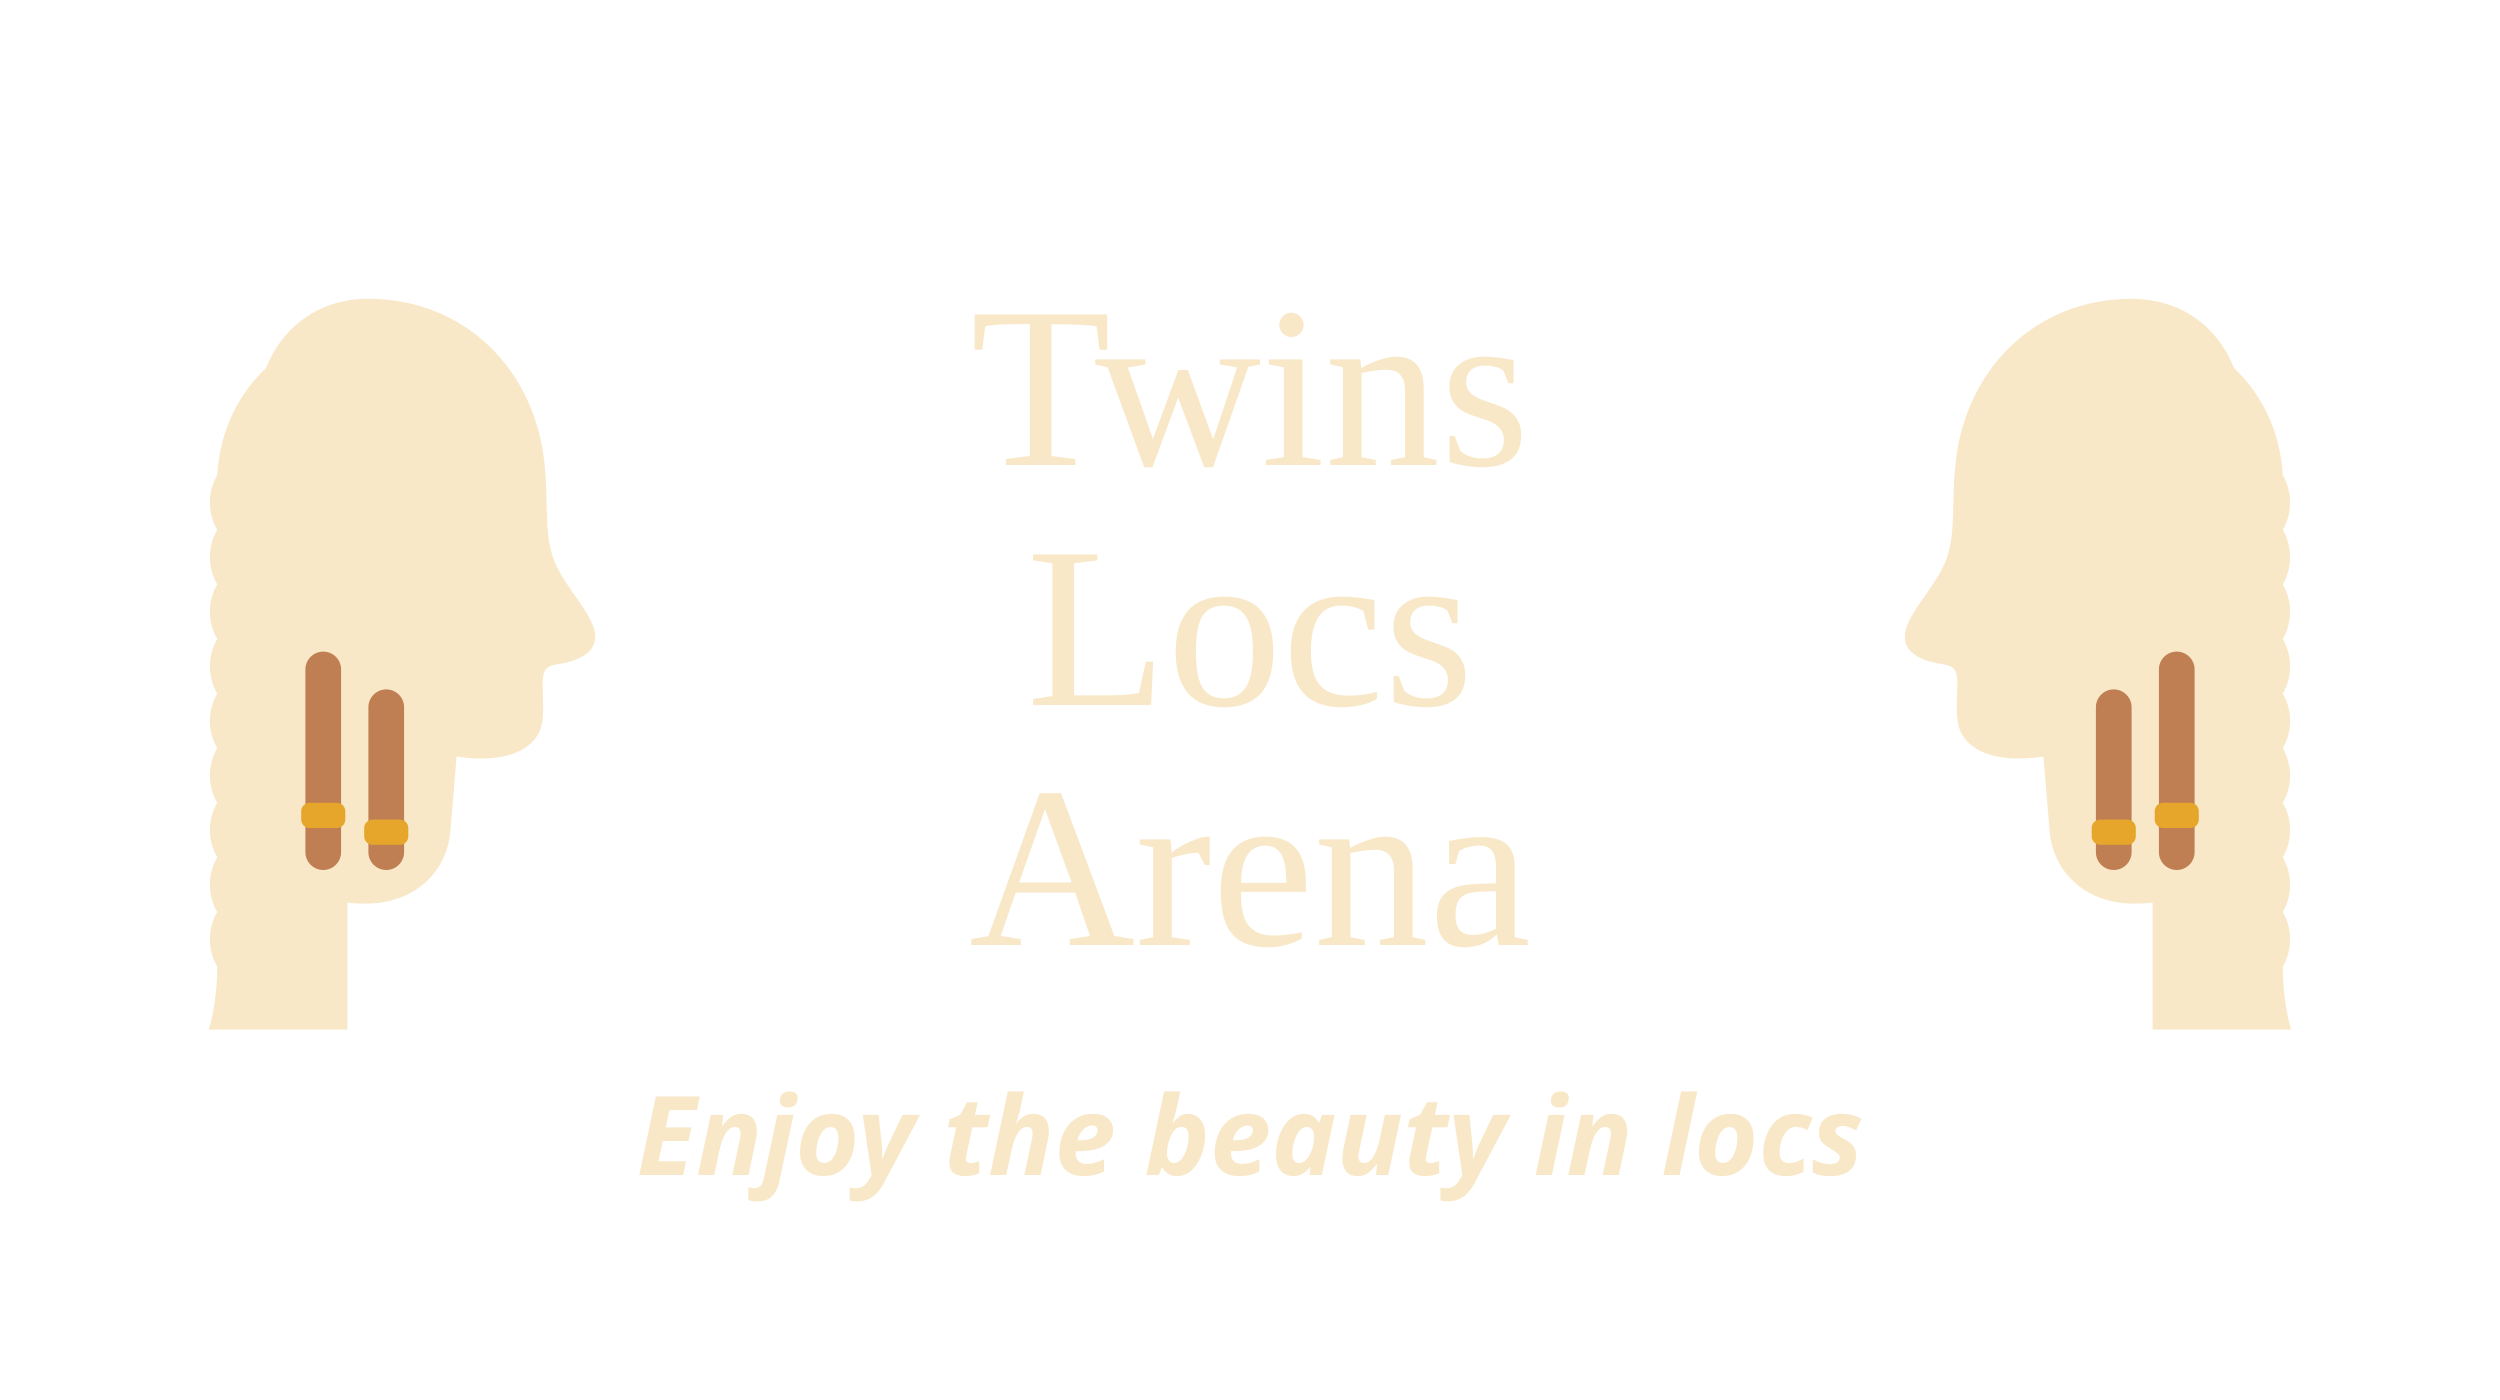
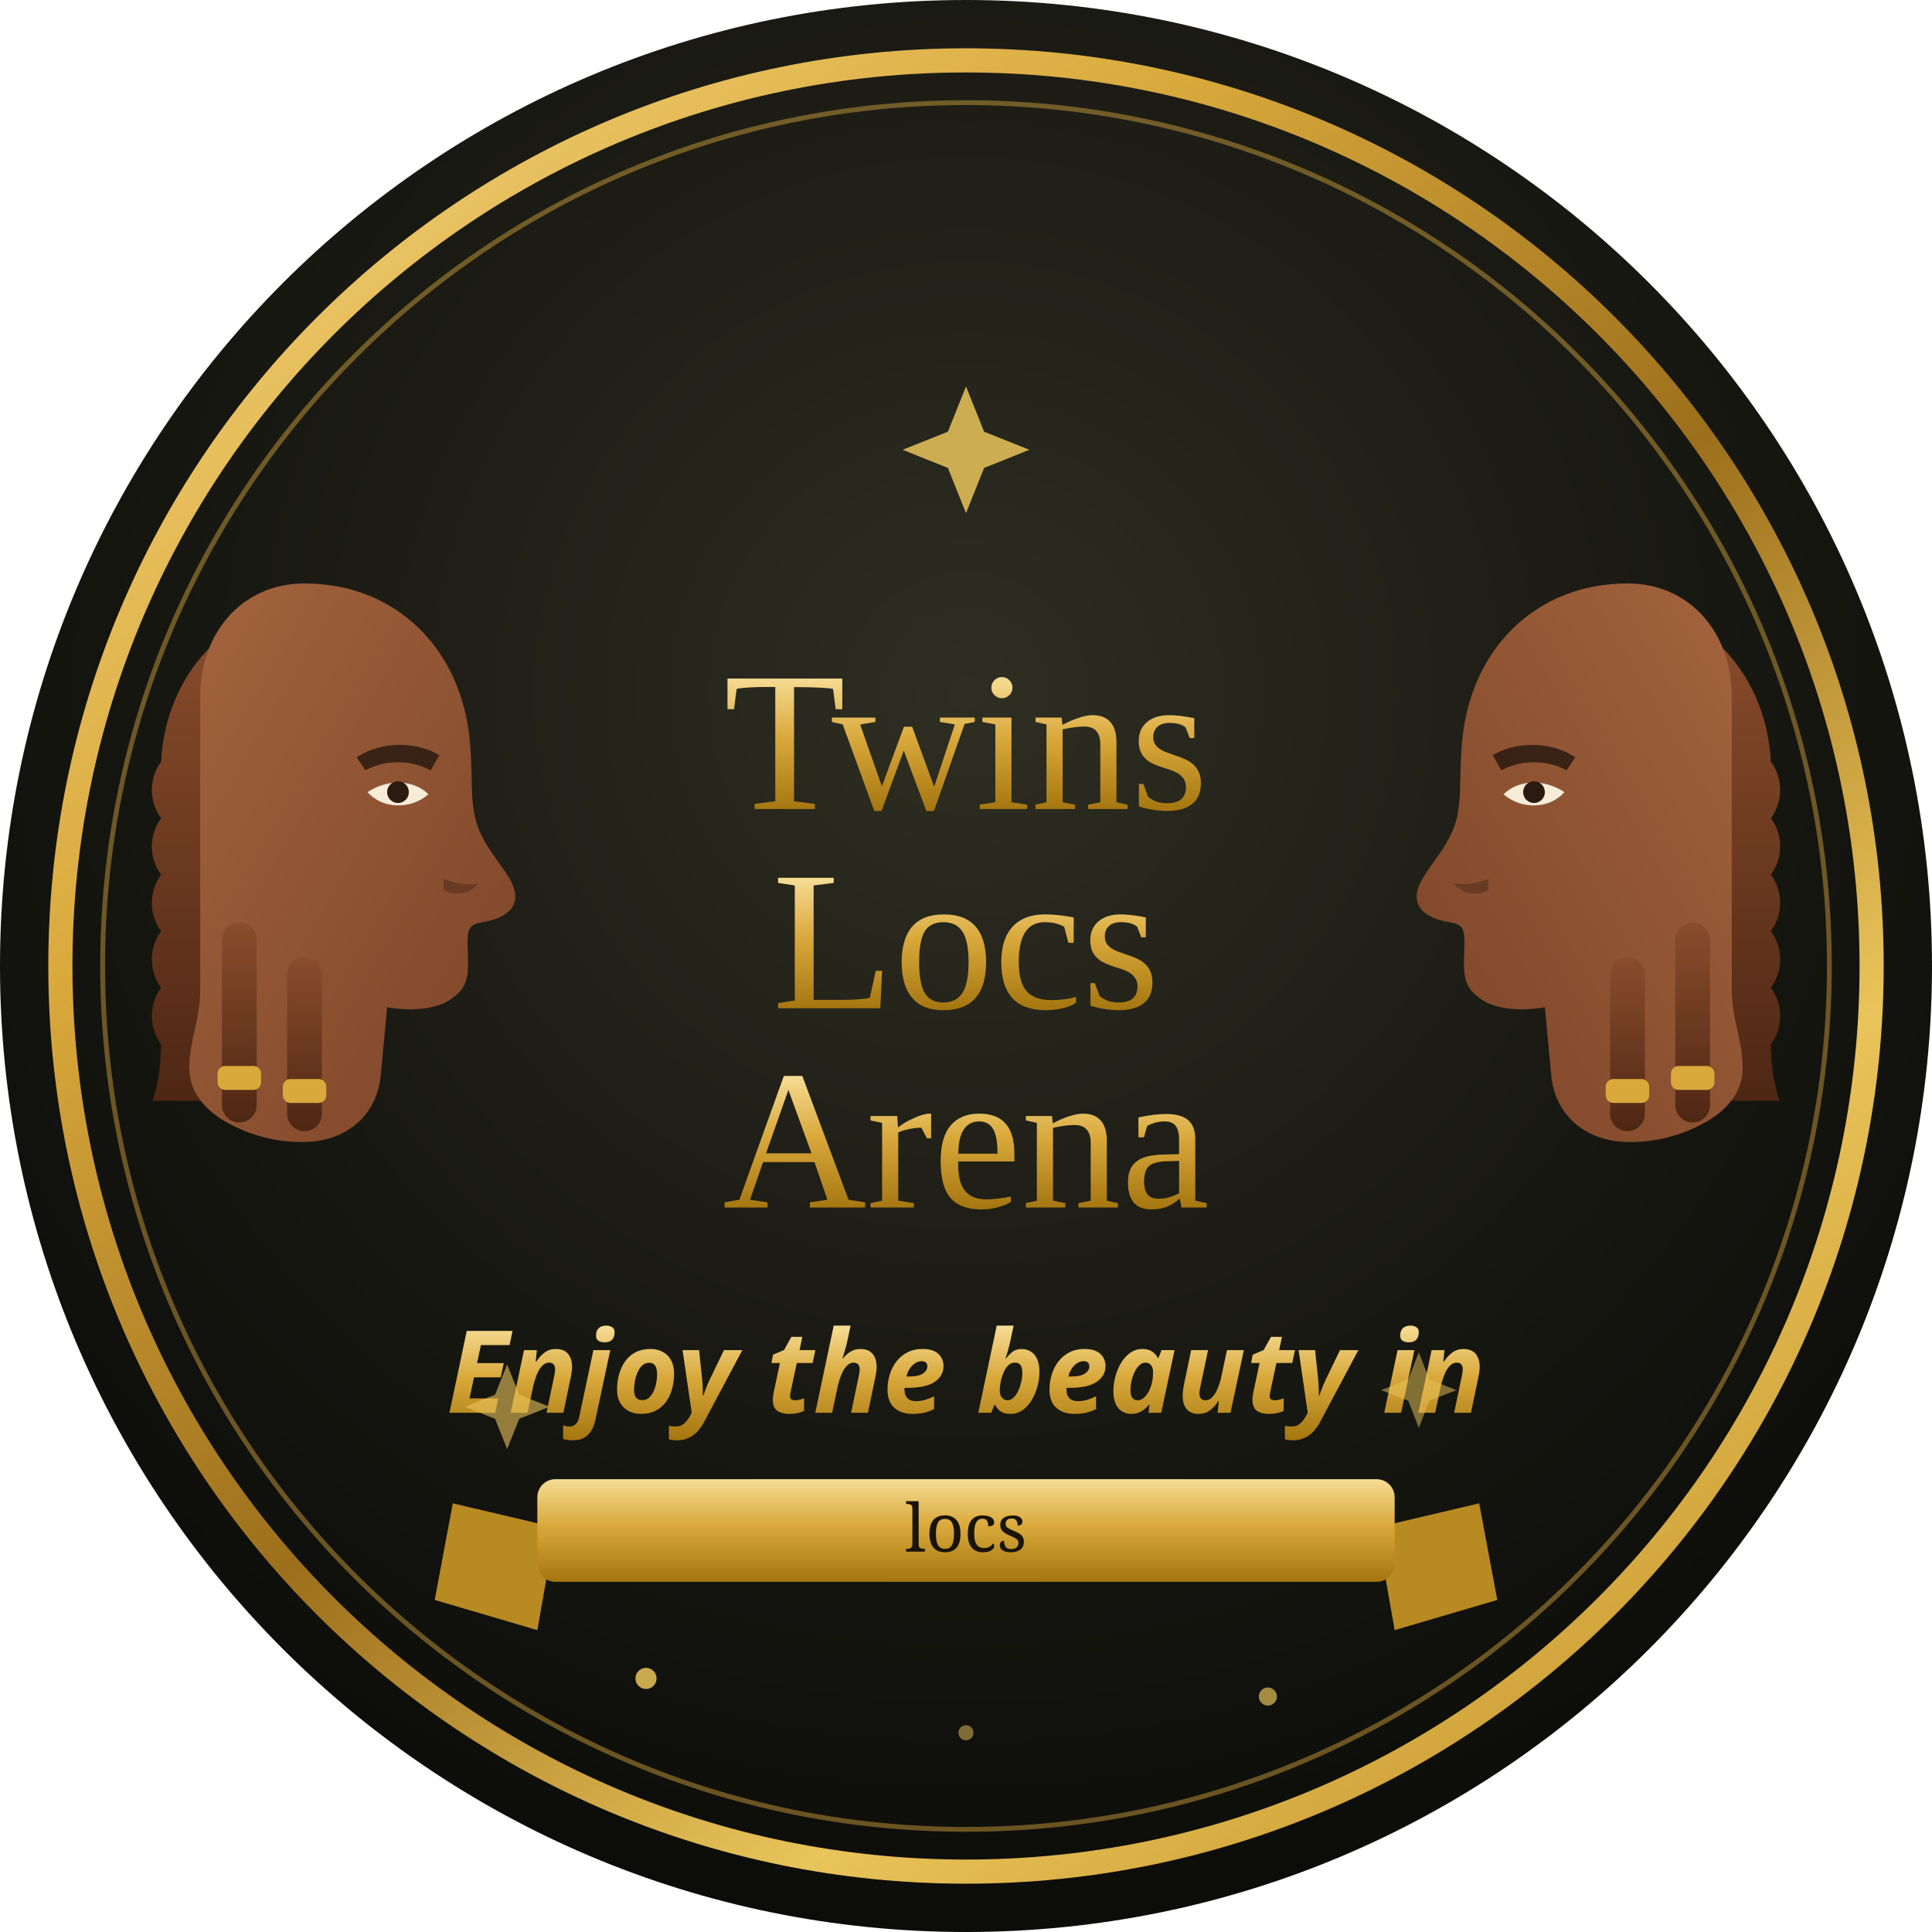
- <svg xmlns="http://www.w3.org/2000/svg" viewBox="0 0 1000 560" role="img" aria-label="Twins Locs Arena">
+ <svg xmlns="http://www.w3.org/2000/svg" viewBox="0 0 640 640" role="img" aria-label="Twins Locs Arena: enjoy the beauty in locs">
  <defs>
-     <style>
-       .head{fill:#F8E8C8}
-       .loc{fill:#C07F52}
-       .bead{fill:#E5A62B}
-       .word{font-family:"Young Serif",Georgia,"Times New Roman",serif;fill:#F8E8C8}
-       .tag{font-family:"Nunito","Trebuchet MS",sans-serif;font-style:italic;font-weight:900;fill:#F8E8C8}
-     </style>
-     <g id="loc">
-       <rect x="-9" y="0" width="18" height="118" rx="9" class="loc" />
-       <rect x="-11" y="84" width="22" height="12" rx="4" class="bead" />
-     </g>
-     <g id="head">
-       <path class="head" d="M104 28         c46 0 80 34 84 80         c2 22-1 36 7 50         c6 11 17 22 17 31         c0 9-11 12-18 13         c-6 1-7 3-7 10         c0 12 2 21-6 28         c-8 7-21 8-35 6         l-3 36         c-2 20-18 34-40 34         c-16 0-30-4-42-12         c-10-7-16-16-16-26         c0-14 6-24 6-40         V84         c0-30 20-56 53-56 Z" />
-       <path class="head" d="M86 44c-30 8-52 34-54 68 a26 26 0 0 0 0 26 a26 26 0 0 0 0 26 a26 26 0 0 0 0 26 a26 26 0 0 0 0 26 a26 26 0 0 0 0 26 a26 26 0 0 0 0 26 a26 26 0 0 0 0 26 a26 26 0 0 0 0 26 a26 26 0 0 0 0 26 c0 18-4 30-4 30h66V44Z" />
-       <g class="loc">
-         <rect x="74" y="196" width="17" height="104" rx="8.5" />
-         <rect x="72" y="268" width="21" height="12" rx="4" class="bead" />
-         <rect x="104" y="214" width="17" height="86" rx="8.5" />
-         <rect x="102" y="276" width="21" height="12" rx="4" class="bead" />
+     <radialGradient id="disc2" cx="50%" cy="36%" r="74%">
+       <stop offset="0%" stop-color="#2E2E22" />
+       <stop offset="60%" stop-color="#151510" />
+       <stop offset="100%" stop-color="#070706" />
+     </radialGradient>
+     <linearGradient id="ring2" x1="10%" y1="0%" x2="90%" y2="100%">
+       <stop offset="0%" stop-color="#F3D27A" />
+       <stop offset="26%" stop-color="#D9A93C" />
+       <stop offset="52%" stop-color="#9C6F1C" />
+       <stop offset="76%" stop-color="#E9C45A" />
+       <stop offset="100%" stop-color="#C08F26" />
+     </linearGradient>
+     <linearGradient id="gold2" x1="0%" y1="0%" x2="0%" y2="100%">
+       <stop offset="0%" stop-color="#F6DC95" />
+       <stop offset="45%" stop-color="#D9A93C" />
+       <stop offset="100%" stop-color="#A5760F" />
+     </linearGradient>
+     <linearGradient id="hair2" x1="0%" y1="0%" x2="0%" y2="100%">
+       <stop offset="0%" stop-color="#8A4D2C" />
+       <stop offset="100%" stop-color="#4E2714" />
+     </linearGradient>
+     <linearGradient id="skin2" x1="0%" y1="0%" x2="100%" y2="100%">
+       <stop offset="0%" stop-color="#A4643E" />
+       <stop offset="100%" stop-color="#7A4327" />
+     </linearGradient>
+     <g id="face2">
+       <path fill="url(#hair2)" d="M92 34c-30 10-52 36-54 72         a22 22 0 0 0 0 26 a22 22 0 0 0 0 26 a22 22 0 0 0 0 26 a22 22 0 0 0 0 26         a22 22 0 0 0 0 26 c0 16-4 26-4 26h72V34Z" />
+       <path fill="url(#skin2)" d="M104 24         c42 0 72 30 76 72 2 20-1 32 6 45 5 10 15 19 15 27 0 8-9 11-16 12-5 1-6 3-6 9         0 11 2 19-6 25-7 6-19 7-31 5l-3 32c-2 18-16 30-36 30-14 0-27-4-38-11         -9-6-14-14-14-23 0-13 5-22 5-36V76c0-29 19-52 48-52Z" />
+       <path fill="#2A1A10" opacity=".85" d="M128 104c12-8 28-7 38-1l-4 7c-9-5-21-5-30 0z" />
+       <path fill="#F6ECD8" d="M133 120c9-6 21-6 28 1-8 7-21 7-28-1z" />
+       <path fill="#2A1A10" d="M142 120a5 5 0 1 1 10 0 5 5 0 0 1-10 0z" />
+       <path fill="#5B3320" opacity=".7" d="M168 160c6 2 11 3 16 2-4 5-11 6-16 3z" />
+       <g fill="url(#hair2)">
+         <rect x="66" y="180" width="16" height="92" rx="8" />
+         <rect x="96" y="196" width="16" height="80" rx="8" />
+       </g>
+       <g fill="#D9A93C">
+         <rect x="64" y="246" width="20" height="11" rx="3.5" />
+         <rect x="94" y="252" width="20" height="11" rx="3.5" />
      </g>
    </g>
  </defs>
-   <g transform="translate(60,96) scale(0.84)">
-     <use href="#head" />
+   <circle cx="320" cy="320" r="320" fill="url(#disc2)" />
+   <circle cx="320" cy="320" r="300" fill="none" stroke="url(#ring2)" stroke-width="8" />
+   <circle cx="320" cy="320" r="286" fill="none" stroke="#D9A93C" stroke-width="1.6" opacity=".45" />
+   <g transform="translate(26,176) scale(0.72)">
+     <use href="#face2" />
  </g>
-   <g transform="translate(940,96) scale(-0.84,0.84)">
-     <use href="#head" />
+   <g transform="translate(614,176) scale(-0.72,0.72)">
+     <use href="#face2" />
  </g>
-   <text class="word" x="500" y="186" text-anchor="middle" font-size="92">Twins</text>
-   <text class="word" x="500" y="282" text-anchor="middle" font-size="92">Locs</text>
-   <text class="word" x="500" y="378" text-anchor="middle" font-size="92">Arena</text>
-   <text class="tag" x="500" y="470" text-anchor="middle" font-size="44">Enjoy the beauty in locs</text>
+   <g font-family="Young Serif, Georgia, 'Times New Roman', serif" fill="url(#gold2)" text-anchor="middle">
+     <text x="320" y="268" font-size="66">Twins</text>
+     <text x="320" y="334" font-size="66">Locs</text>
+     <text x="320" y="400" font-size="66">Arena</text>
+   </g>
+   <text x="320" y="468" text-anchor="middle" font-size="38" font-style="italic" font-weight="900" font-family="Nunito, 'Trebuchet MS', sans-serif" fill="url(#gold2)">Enjoy the beauty in</text>
+   <g>
+     <path fill="#B88A22" d="M150 498l34 8-6 34-34-10z" />
+     <path fill="#B88A22" d="M490 498l-34 8 6 34 34-10z" />
+     <rect x="178" y="490" width="284" height="34" rx="6" fill="url(#gold2)" />
+     <text x="320" y="514" text-anchor="middle" font-size="22" font-family="Young Serif, Georgia, serif" fill="#1A1408">locs</text>
+   </g>
+   <g fill="#E9C45A" opacity=".85">
+     <path d="M320 128l6 15 15 6-15 6-6 15-6-15-15-6 15-6z" />
+     <path d="M168 452l4 10 10 4-10 4-4 10-4-10-10-4 10-4z" opacity=".7" />
+     <path d="M470 448l3.5 9 9 3.5-9 3.5-3.5 9-3.5-9-9-3.5 9-3.5z" opacity=".6" />
+     <circle cx="214" cy="556" r="3.5" />
+     <circle cx="420" cy="562" r="3" opacity=".8" />
+     <circle cx="320" cy="574" r="2.5" opacity=".6" />
+   </g>
</svg>
